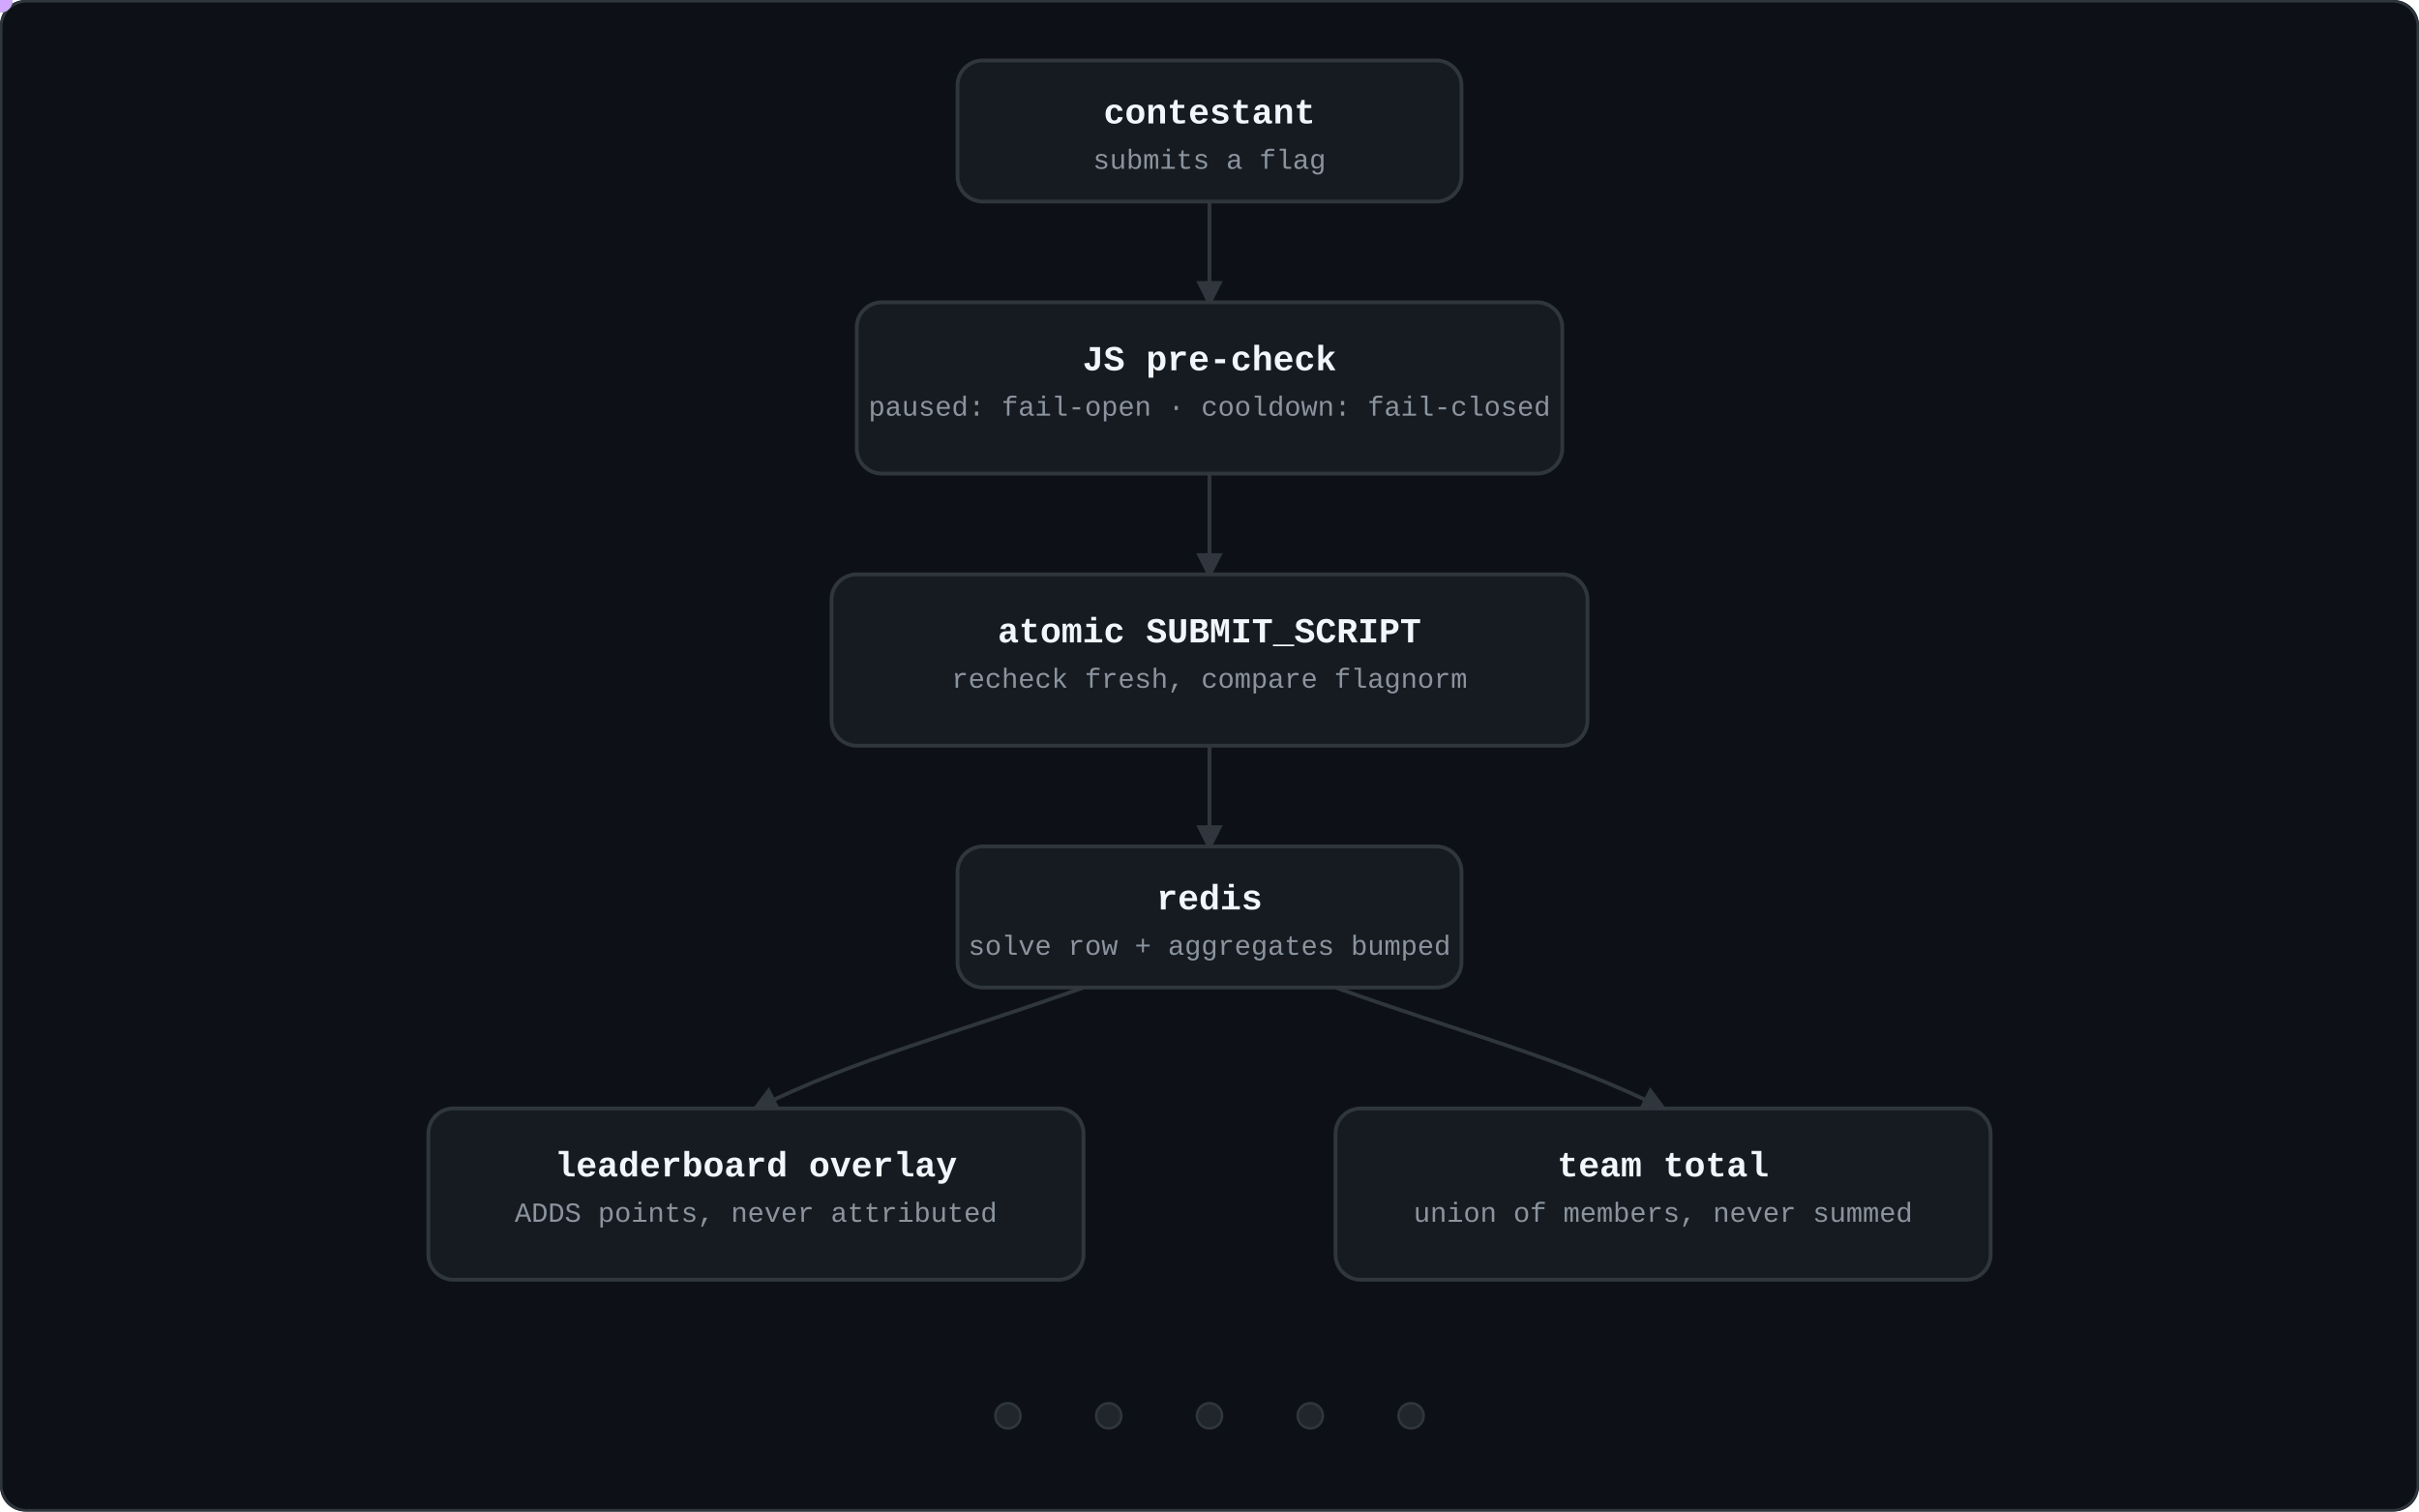
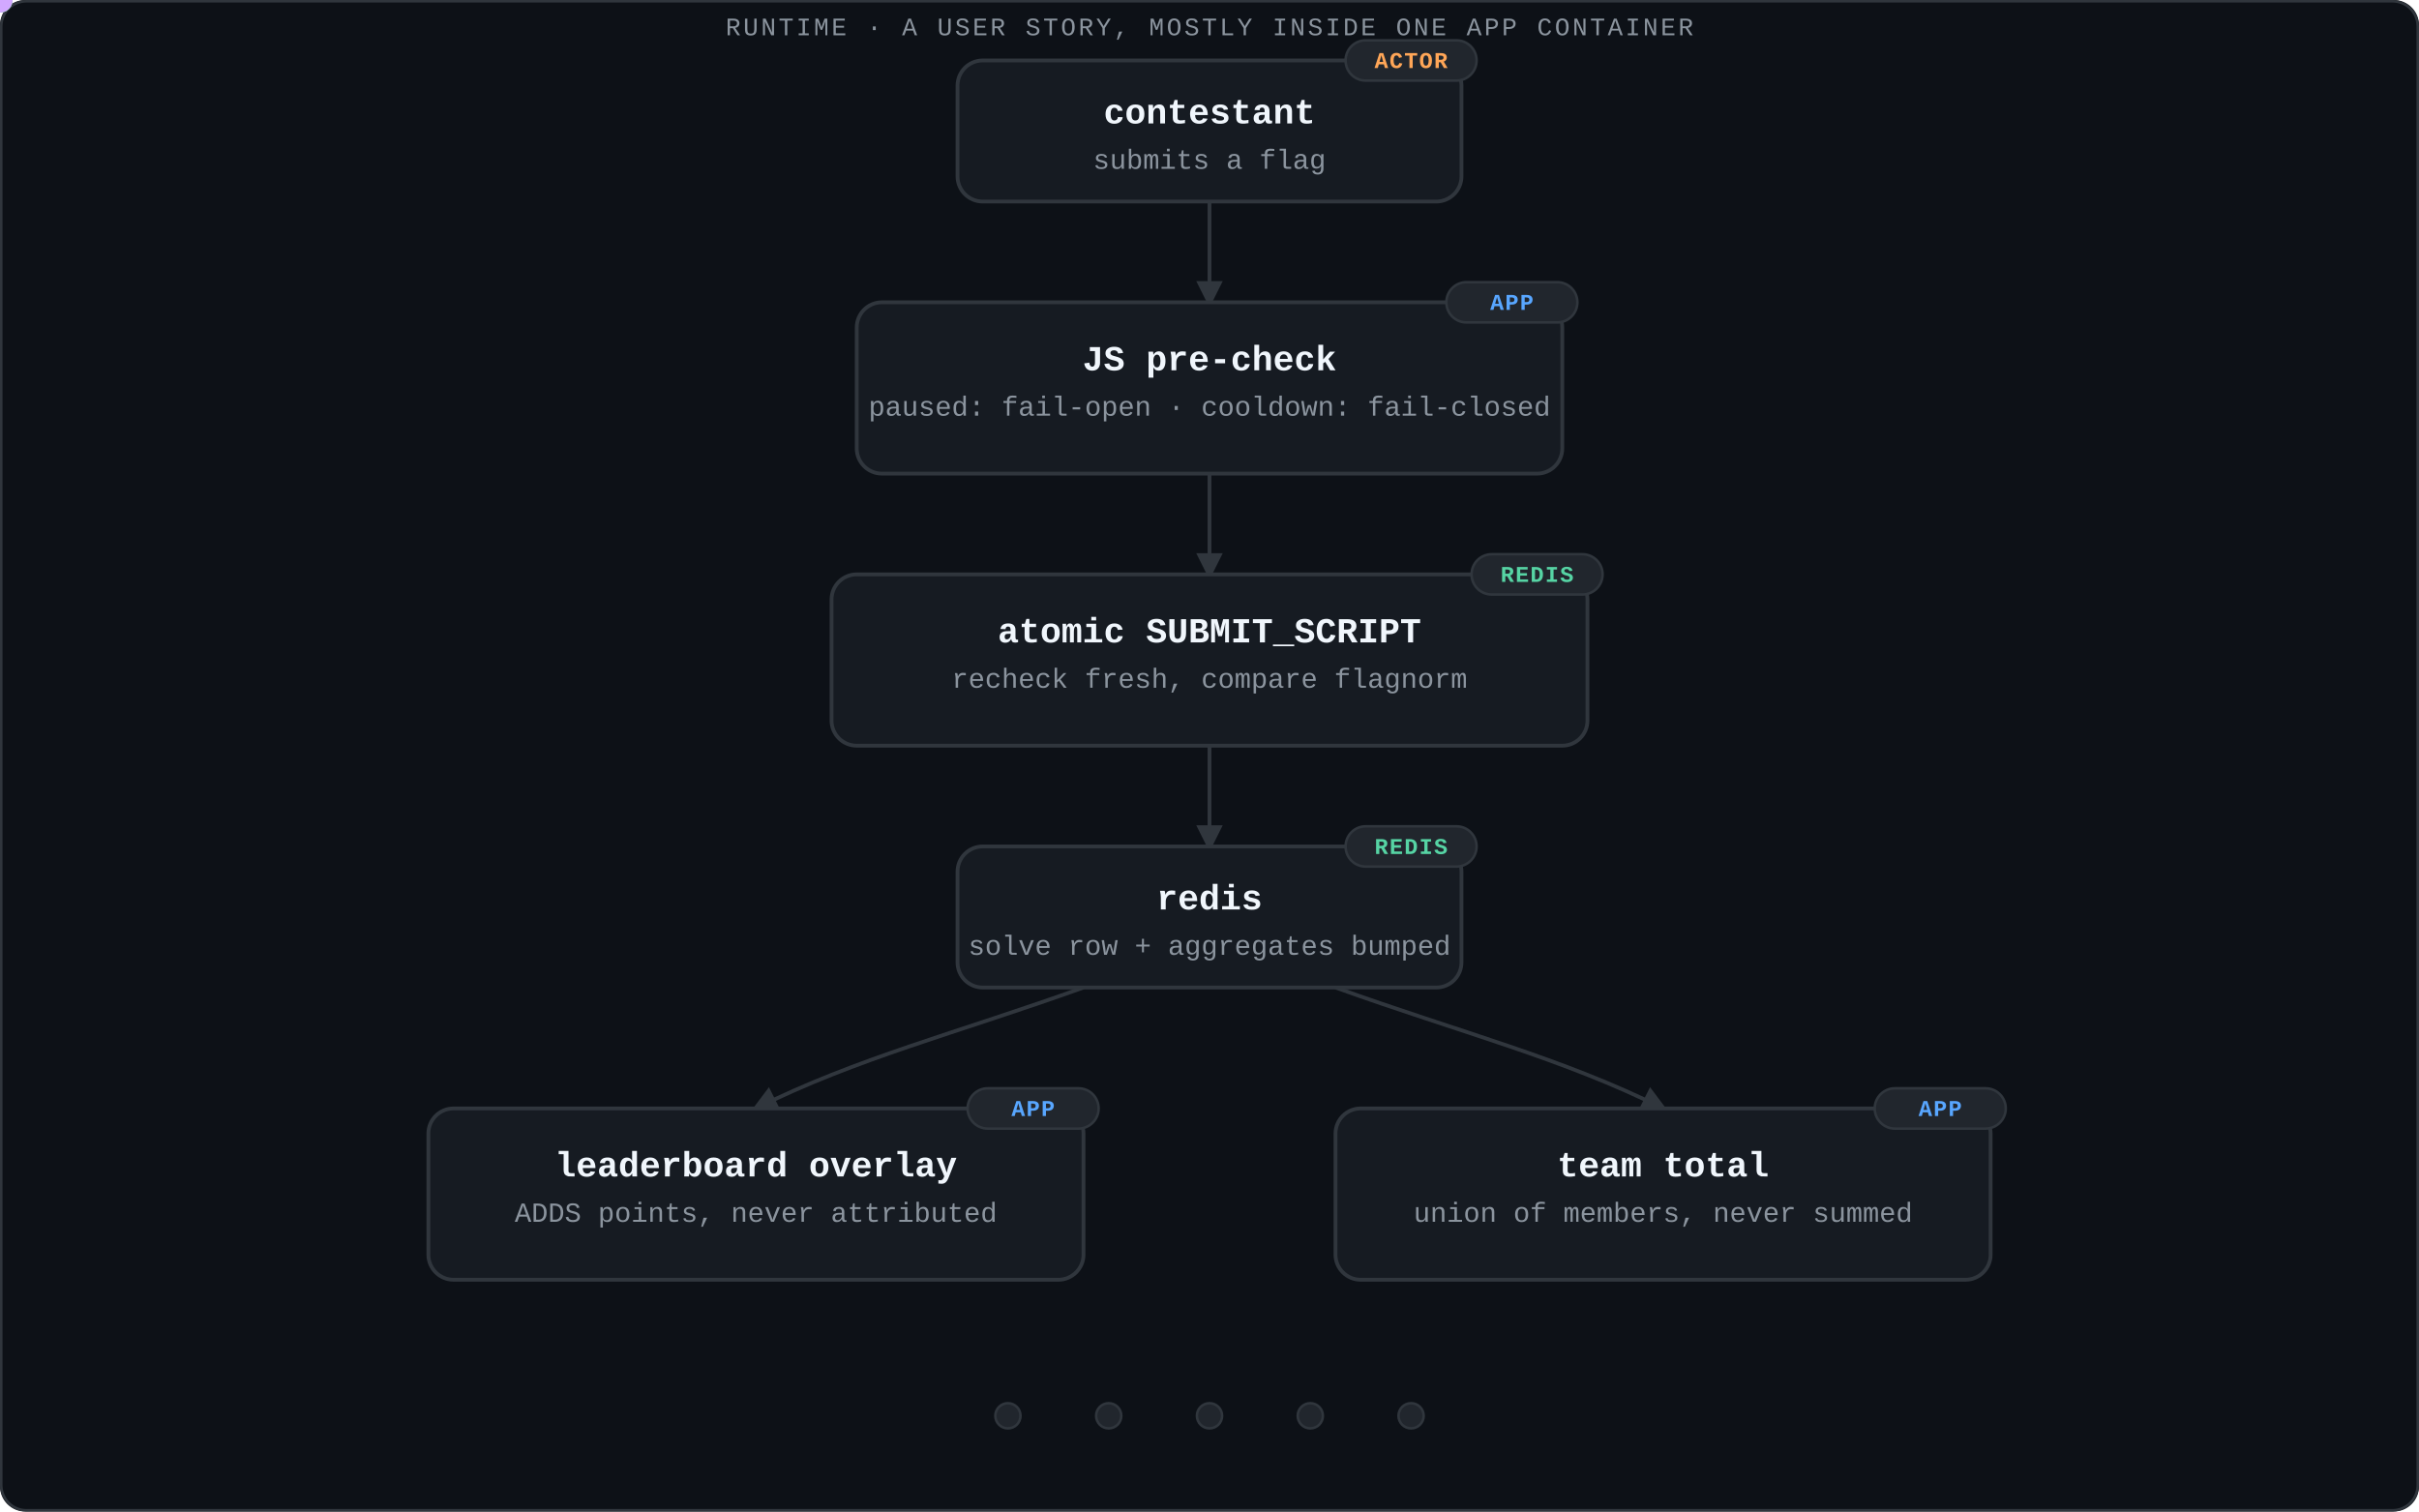
<svg xmlns="http://www.w3.org/2000/svg" xmlns:xlink="http://www.w3.org/1999/xlink" viewBox="0 0 960 600" role="img" aria-labelledby="ttl desc" font-family="ui-monospace, SFMono-Regular, Menlo, Consolas, 'Liberation Mono', monospace">
  <defs>
    <marker id="arrow" viewBox="0 0 10 10" refX="8" refY="5" markerWidth="7" markerHeight="7" orient="auto-start-reverse">
      <path d="M0,0 L10,5 L0,10 z" fill="#30363d" />
    </marker>
  </defs>
  <style>
    .bg { fill: #0d1117; }
    .frame { fill: none; stroke: #30363d; stroke-width: 1; }
    .node rect { fill: #161b22; stroke: #30363d; stroke-width: 1.5; }
    .node .title { fill: #f0f6fc; font-size: 14px; font-weight: 600; }
    .node .sub { fill: #8b949e; font-size: 11px; }
    .glow { fill: none; stroke-width: 2.5; opacity: 0; }
    .edge { fill: none; stroke: #30363d; stroke-width: 1.5; marker-end: url(#arrow); }
    .caption { fill: #8b949e; font-size: 14px; }
    .tick { fill: #21262d; stroke: #30363d; stroke-width: 1; }
+     .kicker { fill: #8b949e; font-size: 10px; letter-spacing: 1px; }
+     .badge rect { fill: #21262d; stroke: #30363d; stroke-width: 1; }
+     .badge text { font-size: 9px; font-weight: 700; letter-spacing: 0.5px; }
  </style>
  <rect class="bg" width="960" height="600" rx="10" />
  <rect class="frame" x="0.5" y="0.5" width="959" height="599" rx="10" />
+   <text x="480" y="14" text-anchor="middle" class="kicker">RUNTIME · A USER STORY, MOSTLY INSIDE ONE APP CONTAINER</text>
  <path id="e1" class="edge" d="M480,80 C480,96 480,104 480,120" />
  <path id="e2" class="edge" d="M480,188 C480,204 480,212 480,228" />
  <path id="e3" class="edge" d="M480,296 C480,312 480,320 480,336" />
  <path id="e4" class="edge" d="M430,392 C380,410 340,420 300,440" />
  <path id="e5" class="edge" d="M530,392 C580,410 620,420 660,440" />
  <g class="node">
    <rect x="380" y="24" width="200" height="56" rx="10" />
    <text x="480" y="49" text-anchor="middle" class="title">contestant</text>
    <text x="480" y="67" text-anchor="middle" class="sub">submits a flag</text>
+     <g class="badge">
+       <rect x="534" y="16" width="52" height="16" rx="8" />
+       <text x="560" y="27" text-anchor="middle" fill="#ffa657">ACTOR</text>
+     </g>
  </g>
  <g class="node">
    <rect x="340" y="120" width="280" height="68" rx="10" />
    <text x="480" y="147" text-anchor="middle" class="title">JS pre-check</text>
    <text x="480" y="165" text-anchor="middle" class="sub">paused: fail-open · cooldown: fail-closed</text>
+     <g class="badge">
+       <rect x="574" y="112" width="52" height="16" rx="8" />
+       <text x="600" y="123" text-anchor="middle" fill="#58a6ff">APP</text>
+     </g>
  </g>
  <g class="node">
    <rect x="330" y="228" width="300" height="68" rx="10" />
    <text x="480" y="255" text-anchor="middle" class="title">atomic SUBMIT_SCRIPT</text>
    <text x="480" y="273" text-anchor="middle" class="sub">recheck fresh, compare flagnorm</text>
+     <g class="badge">
+       <rect x="584" y="220" width="52" height="16" rx="8" />
+       <text x="610" y="231" text-anchor="middle" fill="#56d4a4">REDIS</text>
+     </g>
  </g>
  <g class="node">
    <rect x="380" y="336" width="200" height="56" rx="10" />
    <text x="480" y="361" text-anchor="middle" class="title">redis</text>
    <text x="480" y="379" text-anchor="middle" class="sub">solve row + aggregates bumped</text>
+     <g class="badge">
+       <rect x="534" y="328" width="52" height="16" rx="8" />
+       <text x="560" y="339" text-anchor="middle" fill="#56d4a4">REDIS</text>
+     </g>
  </g>
  <g class="node">
    <rect x="170" y="440" width="260" height="68" rx="10" />
    <text x="300" y="467" text-anchor="middle" class="title">leaderboard overlay</text>
    <text x="300" y="485" text-anchor="middle" class="sub">ADDS points, never attributed</text>
+     <g class="badge">
+       <rect x="384" y="432" width="52" height="16" rx="8" />
+       <text x="410" y="443" text-anchor="middle" fill="#58a6ff">APP</text>
+     </g>
  </g>
  <g class="node">
    <rect x="530" y="440" width="260" height="68" rx="10" />
    <text x="660" y="467" text-anchor="middle" class="title">team total</text>
    <text x="660" y="485" text-anchor="middle" class="sub">union of members, never summed</text>
+     <g class="badge">
+       <rect x="744" y="432" width="52" height="16" rx="8" />
+       <text x="770" y="443" text-anchor="middle" fill="#58a6ff">APP</text>
+     </g>
  </g>
  <rect class="glow" x="336" y="116" width="288" height="76" rx="12" style="stroke:#56d4a4">
    <animate attributeName="opacity" dur="7.3s" begin="0s" repeatCount="indefinite" keyTimes="0;0;0.02;0.154;0.164;1" values="0;0;1;1;0;0" />
  </rect>
  <rect class="glow" x="326" y="224" width="308" height="76" rx="12" style="stroke:#58a6ff">
    <animate attributeName="opacity" dur="7.3s" begin="0s" repeatCount="indefinite" keyTimes="0;0.164;0.184;0.319;0.329;1" values="0;0;1;1;0;0" />
  </rect>
  <rect class="glow" x="376" y="332" width="208" height="64" rx="12" style="stroke:#ffa657">
    <animate attributeName="opacity" dur="7.3s" begin="0s" repeatCount="indefinite" keyTimes="0;0.329;0.349;0.483;0.493;1" values="0;0;1;1;0;0" />
  </rect>
  <rect class="glow" x="166" y="436" width="268" height="76" rx="12" style="stroke:#56d4a4">
    <animate attributeName="opacity" dur="7.3s" begin="0s" repeatCount="indefinite" keyTimes="0;0.493;0.513;0.647;0.657;1" values="0;0;1;1;0;0" />
  </rect>
  <rect class="glow" x="526" y="436" width="268" height="76" rx="12" style="stroke:#d2a8ff">
    <animate attributeName="opacity" dur="7.3s" begin="0s" repeatCount="indefinite" keyTimes="0;0.657;0.677;0.812;0.822;1" values="0;0;1;1;0;0" />
  </rect>
  <circle r="5" fill="#56d4a4">
    <animateMotion dur="7.3s" begin="0s" repeatCount="indefinite" keyPoints="0;0;1;1" keyTimes="0;0;0.164;1" calcMode="linear">
      <mpath href="#e1" xlink:href="#e1" />
    </animateMotion>
    <animate attributeName="opacity" dur="7.3s" begin="0s" repeatCount="indefinite" keyTimes="0;0;0.01;0.154;0.164;1" values="0;0;1;1;0;0" />
  </circle>
  <circle r="5" fill="#58a6ff">
    <animateMotion dur="7.3s" begin="0s" repeatCount="indefinite" keyPoints="0;0;1;1" keyTimes="0;0.164;0.329;1" calcMode="linear">
      <mpath href="#e2" xlink:href="#e2" />
    </animateMotion>
    <animate attributeName="opacity" dur="7.3s" begin="0s" repeatCount="indefinite" keyTimes="0;0.164;0.174;0.319;0.329;1" values="0;0;1;1;0;0" />
  </circle>
  <circle r="5" fill="#ffa657">
    <animateMotion dur="7.3s" begin="0s" repeatCount="indefinite" keyPoints="0;0;1;1" keyTimes="0;0.329;0.493;1" calcMode="linear">
      <mpath href="#e3" xlink:href="#e3" />
    </animateMotion>
    <animate attributeName="opacity" dur="7.3s" begin="0s" repeatCount="indefinite" keyTimes="0;0.329;0.339;0.483;0.493;1" values="0;0;1;1;0;0" />
  </circle>
  <circle r="5" fill="#56d4a4">
    <animateMotion dur="7.3s" begin="0s" repeatCount="indefinite" keyPoints="0;0;1;1" keyTimes="0;0.493;0.657;1" calcMode="linear">
      <mpath href="#e4" xlink:href="#e4" />
    </animateMotion>
    <animate attributeName="opacity" dur="7.3s" begin="0s" repeatCount="indefinite" keyTimes="0;0.493;0.503;0.647;0.657;1" values="0;0;1;1;0;0" />
  </circle>
  <circle r="5" fill="#d2a8ff">
    <animateMotion dur="7.3s" begin="0s" repeatCount="indefinite" keyPoints="0;0;1;1" keyTimes="0;0.657;0.822;1" calcMode="linear">
      <mpath href="#e5" xlink:href="#e5" />
    </animateMotion>
    <animate attributeName="opacity" dur="7.3s" begin="0s" repeatCount="indefinite" keyTimes="0;0.657;0.667;0.812;0.822;1" values="0;0;1;1;0;0" />
  </circle>
  <g text-anchor="middle">
    <text x="480" y="540" class="caption" opacity="0">1 — contestant submits a flag
      <animate attributeName="opacity" dur="7.3s" begin="0s" repeatCount="indefinite" keyTimes="0;0;0.02;0.154;0.164;1" values="0;0;1;1;0;0" />
    </text>
    <text x="480" y="540" class="caption" opacity="0">2 — pre-check: paused/window fails open, cooldown-lookup fails closed
      <animate attributeName="opacity" dur="7.3s" begin="0s" repeatCount="indefinite" keyTimes="0;0.164;0.184;0.319;0.329;1" values="0;0;1;1;0;0" />
    </text>
    <text x="480" y="540" class="caption" opacity="0">3 — atomic script rechecks fresh, compares flagnorm, writes on a match
      <animate attributeName="opacity" dur="7.3s" begin="0s" repeatCount="indefinite" keyTimes="0;0.329;0.349;0.483;0.493;1" values="0;0;1;1;0;0" />
    </text>
    <text x="480" y="540" class="caption" opacity="0">4 — classic points are ADDED to the leaderboard, never attributed
      <animate attributeName="opacity" dur="7.3s" begin="0s" repeatCount="indefinite" keyTimes="0;0.493;0.513;0.647;0.657;1" values="0;0;1;1;0;0" />
    </text>
    <text x="480" y="540" class="caption" opacity="0">5 — a team's total is the union of members' solved challenges, never summed
      <animate attributeName="opacity" dur="7.3s" begin="0s" repeatCount="indefinite" keyTimes="0;0.657;0.677;0.812;0.822;1" values="0;0;1;1;0;0" />
    </text>
  </g>
  <g>
    <circle class="tick" cx="400" cy="562" r="5">
      <animate attributeName="fill" dur="7.3s" begin="0s" repeatCount="indefinite" keyTimes="0;0;0.02;1" values="#21262d;#21262d;#56d4a4;#56d4a4" />
    </circle>
    <circle class="tick" cx="440" cy="562" r="5">
      <animate attributeName="fill" dur="7.3s" begin="0s" repeatCount="indefinite" keyTimes="0;0.164;0.184;1" values="#21262d;#21262d;#58a6ff;#58a6ff" />
    </circle>
    <circle class="tick" cx="480" cy="562" r="5">
      <animate attributeName="fill" dur="7.3s" begin="0s" repeatCount="indefinite" keyTimes="0;0.329;0.349;1" values="#21262d;#21262d;#ffa657;#ffa657" />
    </circle>
    <circle class="tick" cx="520" cy="562" r="5">
      <animate attributeName="fill" dur="7.3s" begin="0s" repeatCount="indefinite" keyTimes="0;0.493;0.513;1" values="#21262d;#21262d;#56d4a4;#56d4a4" />
    </circle>
    <circle class="tick" cx="560" cy="562" r="5">
      <animate attributeName="fill" dur="7.3s" begin="0s" repeatCount="indefinite" keyTimes="0;0.657;0.677;1" values="#21262d;#21262d;#d2a8ff;#d2a8ff" />
    </circle>
  </g>
</svg>
